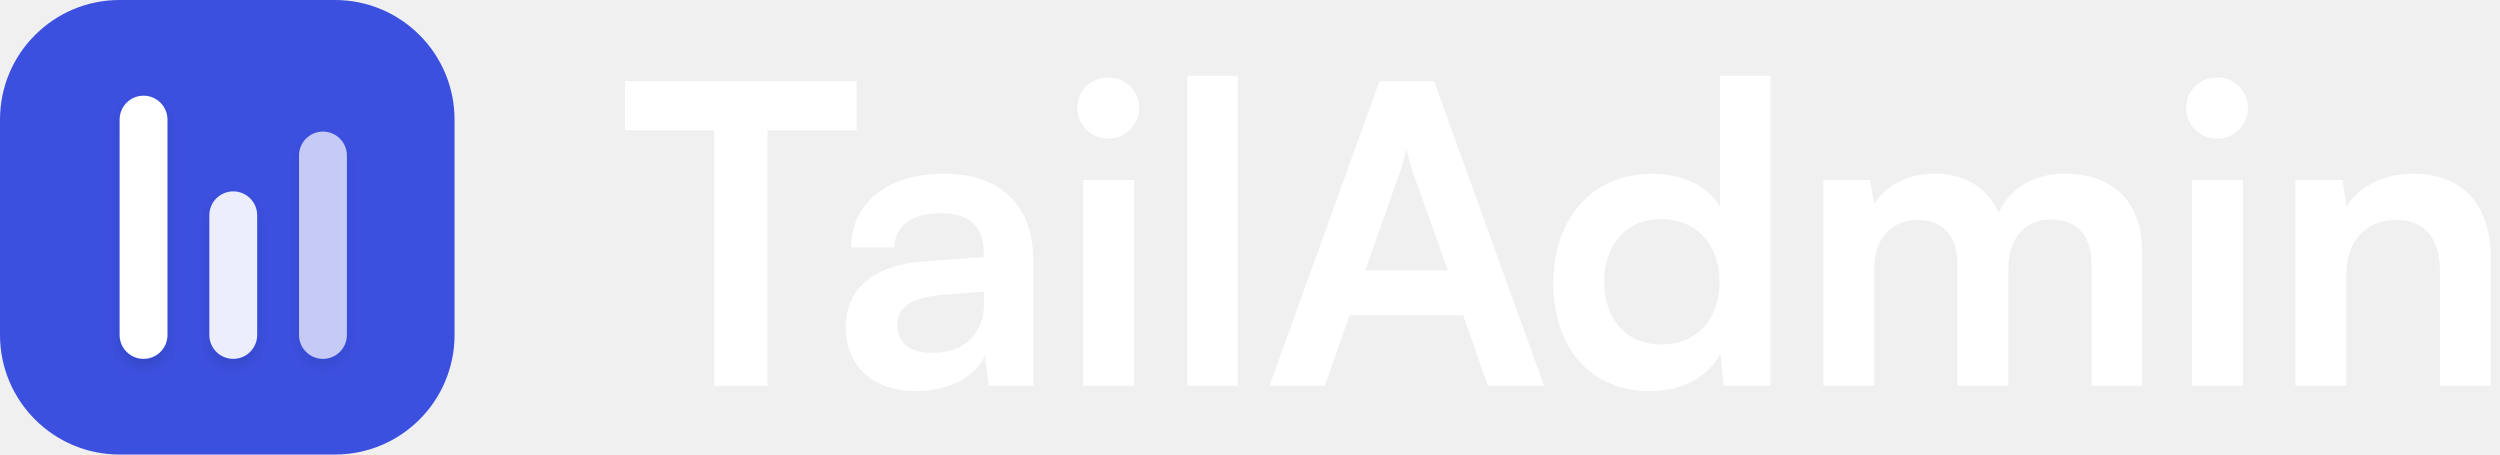
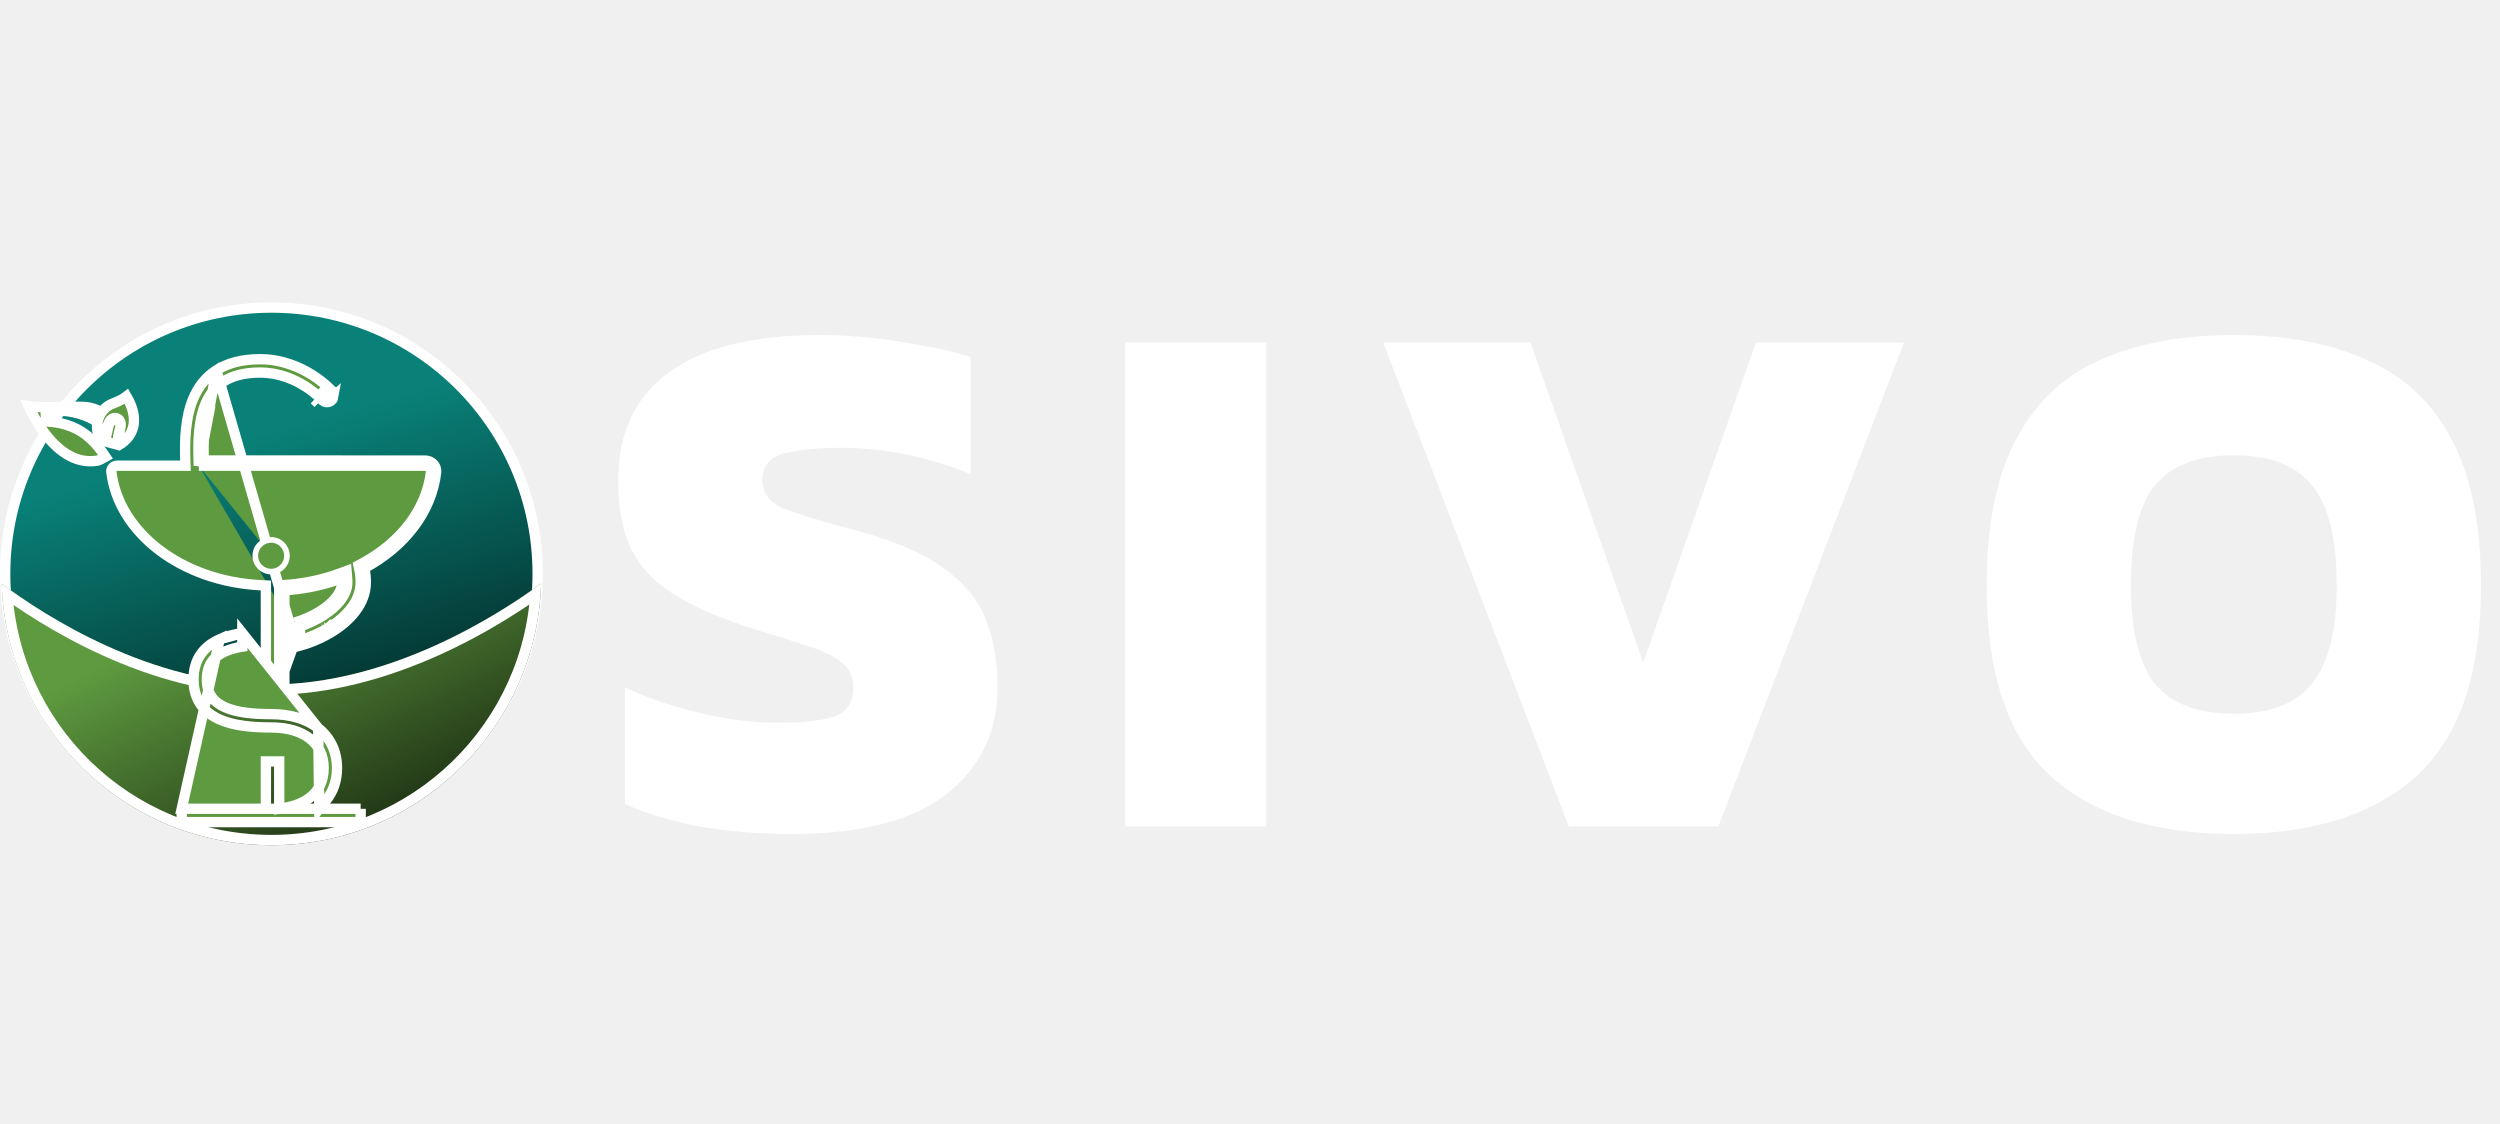
- <svg xmlns="http://www.w3.org/2000/svg" width="176" height="32" viewBox="0 0 176 32" fill="none">
-   <path d="M44 9.176H50.277V27.157H54.032V9.176H60.309V5.715H44V9.176Z" fill="white" />
-   <path d="M64.5 27.539C66.758 27.539 68.724 26.512 69.34 25.016L69.604 27.157H72.743V18.357C72.743 14.339 70.337 12.227 66.436 12.227C62.505 12.227 59.924 14.28 59.924 17.419H62.974C62.974 15.893 64.148 15.013 66.26 15.013C68.079 15.013 69.252 15.805 69.252 17.771V18.093L64.91 18.416C61.478 18.68 59.542 20.352 59.542 23.021C59.542 25.749 61.42 27.539 64.5 27.539ZM65.673 24.84C64.06 24.84 63.18 24.195 63.18 22.875C63.18 21.701 64.031 20.968 66.26 20.763L69.281 20.528V21.291C69.281 23.52 67.873 24.84 65.673 24.84Z" fill="white" />
-   <path d="M78.047 9.763C79.221 9.763 80.189 8.795 80.189 7.592C80.189 6.389 79.221 5.451 78.047 5.451C76.816 5.451 75.847 6.389 75.847 7.592C75.847 8.795 76.816 9.763 78.047 9.763ZM76.258 27.157H79.837V12.667H76.258V27.157Z" fill="white" />
-   <path d="M87.142 27.157V5.333H83.593V27.157H87.142Z" fill="white" />
-   <path d="M93.272 27.157L95.003 22.2H103.011L104.742 27.157H108.702L100.958 5.715H97.115L89.371 27.157H93.272ZM98.552 12.109C98.758 11.523 98.933 10.877 99.022 10.467C99.08 10.907 99.285 11.552 99.462 12.109L101.926 19.032H96.118L98.552 12.109Z" fill="white" />
-   <path d="M116.158 27.539C118.358 27.539 120.236 26.571 121.116 24.899L121.35 27.157H124.636V5.333H121.086V14.515C120.177 13.077 118.388 12.227 116.364 12.227C111.993 12.227 109.353 15.453 109.353 19.971C109.353 24.459 111.964 27.539 116.158 27.539ZM116.95 24.253C114.457 24.253 112.932 22.435 112.932 19.853C112.932 17.272 114.457 15.424 116.95 15.424C119.444 15.424 121.057 17.243 121.057 19.853C121.057 22.464 119.444 24.253 116.95 24.253Z" fill="white" />
-   <path d="M131.944 27.157V18.944C131.944 16.597 133.322 15.483 135.024 15.483C136.725 15.483 137.81 16.568 137.81 18.592V27.157H141.389V18.944C141.389 16.568 142.709 15.453 144.44 15.453C146.141 15.453 147.256 16.539 147.256 18.621V27.157H150.805V17.683C150.805 14.339 148.869 12.227 145.349 12.227C143.149 12.227 141.448 13.312 140.714 14.984C139.952 13.312 138.426 12.227 136.226 12.227C134.144 12.227 132.677 13.165 131.944 14.368L131.65 12.667H128.365V27.157H131.944Z" fill="white" />
-   <path d="M156.107 9.763C157.281 9.763 158.249 8.795 158.249 7.592C158.249 6.389 157.281 5.451 156.107 5.451C154.875 5.451 153.907 6.389 153.907 7.592C153.907 8.795 154.875 9.763 156.107 9.763ZM154.318 27.157H157.897V12.667H154.318V27.157Z" fill="white" />
-   <path d="M165.173 27.157V19.355C165.173 17.008 166.522 15.483 168.722 15.483C170.57 15.483 171.773 16.656 171.773 19.091V27.157H175.351V18.24C175.351 14.485 173.474 12.227 169.837 12.227C167.871 12.227 166.111 13.077 165.202 14.544L164.909 12.667H161.594V27.157H165.173Z" fill="white" />
-   <path d="M0 8.421C0 3.77 3.77 0 8.421 0H23.579C28.23 0 32 3.77 32 8.421V23.579C32 28.23 28.23 32 23.579 32H8.421C3.77 32 0 28.23 0 23.579V8.421Z" fill="#3C50E0" />
-   <g filter="url(#filter0_d_506_10589)">
-     <path d="M8.421 8.421C8.421 7.491 9.175 6.737 10.106 6.737V6.737C11.036 6.737 11.79 7.491 11.79 8.421V23.579C11.79 24.509 11.036 25.263 10.106 25.263V25.263C9.175 25.263 8.421 24.509 8.421 23.579V8.421Z" fill="white" />
-   </g>
-   <g opacity="0.9" filter="url(#filter1_d_506_10589)">
-     <path d="M14.737 15.158C14.737 14.227 15.491 13.473 16.421 13.473V13.473C17.351 13.473 18.105 14.227 18.105 15.158V23.579C18.105 24.509 17.351 25.263 16.421 25.263V25.263C15.491 25.263 14.737 24.509 14.737 23.579V15.158Z" fill="white" />
-   </g>
-   <g opacity="0.7" filter="url(#filter2_d_506_10589)">
-     <path d="M21.052 10.947C21.052 10.017 21.806 9.263 22.736 9.263V9.263C23.667 9.263 24.421 10.017 24.421 10.947V23.578C24.421 24.509 23.667 25.263 22.736 25.263V25.263C21.806 25.263 21.052 24.509 21.052 23.578V10.947Z" fill="white" />
-   </g>
+ <svg xmlns="http://www.w3.org/2000/svg" width="2662" height="1196" viewBox="0 0 2662 1196" fill="none">
+   <path d="M843.003 888C808.336 888 775.536 885.333 744.603 880C713.67 874.133 687.27 866.133 665.403 856V732C689.403 743.2 716.07 752.267 745.403 759.2C774.736 766.133 802.203 769.6 827.803 769.6C854.47 769.6 874.47 767.467 887.803 763.2C901.67 758.4 908.603 748 908.603 732C908.603 720.8 904.603 712 896.603 705.6C889.136 699.2 877.136 693.333 860.603 688C844.603 682.667 823.536 676 797.403 668C762.736 656.8 735.27 644.533 715.003 631.2C694.736 617.867 680.07 601.6 671.003 582.4C662.47 563.2 658.203 539.733 658.203 512C658.203 461.333 676.07 422.933 711.803 396.8C748.07 370.133 801.67 356.8 872.603 356.8C900.87 356.8 929.936 359.2 959.803 364C990.203 368.8 1014.74 374.133 1033.4 380V504.8C1008.34 494.667 984.336 487.467 961.403 483.2C938.47 478.933 916.87 476.8 896.603 476.8C873.136 476.8 853.136 478.667 836.603 482.4C820.07 486.133 811.803 495.733 811.803 511.2C811.803 524.533 818.736 534.4 832.603 540.8C847.003 546.667 872.336 554.4 908.603 564C950.736 575.2 982.736 588.8 1004.6 604.8C1027 620.8 1042.2 639.467 1050.2 660.8C1058.2 681.6 1062.2 705.333 1062.2 732C1062.2 778.933 1044.07 816.8 1007.8 845.6C971.536 873.867 916.603 888 843.003 888ZM1197.95 880V364.8H1348.35V880H1197.95ZM1670.49 880L1472.89 364.8H1629.69L1749.69 705.6L1869.69 364.8H2027.29L1829.69 880H1670.49ZM2378.59 888C2293.26 888 2227.92 867.2 2182.59 825.6C2137.79 784 2115.39 716.8 2115.39 624C2115.39 560 2125.52 508.533 2145.79 469.6C2166.06 430.133 2195.66 401.6 2234.59 384C2274.06 365.867 2322.06 356.8 2378.59 356.8C2435.12 356.8 2482.86 365.867 2521.79 384C2561.26 401.6 2591.12 430.133 2611.39 469.6C2631.66 508.533 2641.79 560 2641.79 624C2641.79 716.8 2619.12 784 2573.79 825.6C2528.46 867.2 2463.39 888 2378.59 888ZM2378.59 760C2416.99 760 2444.72 749.333 2461.79 728C2479.39 706.133 2488.19 671.467 2488.19 624C2488.19 573.333 2479.39 537.6 2461.79 516.8C2444.72 495.467 2416.99 484.8 2378.59 484.8C2340.19 484.8 2312.19 495.467 2294.59 516.8C2277.52 537.6 2268.99 573.333 2268.99 624C2268.99 671.467 2277.52 706.133 2294.59 728C2312.19 749.333 2340.19 760 2378.59 760Z" fill="white" />
+   <circle cx="289" cy="611" r="283.5" fill="url(#paint0_linear_38_71)" stroke="white" stroke-width="11" />
+   <mask id="path-3-inside-1_38_71" fill="white">
+     <path fill-rule="evenodd" clip-rule="evenodd" d="M576.167 621.387C530.849 654.659 415.418 728.893 287.609 728.893C160.146 728.893 46.654 655.06 1.833 621.658C6.578 776.174 133.329 899.977 288.995 899.977C444.753 899.977 571.561 776.029 576.167 621.387Z" />
+   </mask>
+   <path fill-rule="evenodd" clip-rule="evenodd" d="M576.167 621.387C530.849 654.659 415.418 728.893 287.609 728.893C160.146 728.893 46.654 655.06 1.833 621.658C6.578 776.174 133.329 899.977 288.995 899.977C444.753 899.977 571.561 776.029 576.167 621.387Z" fill="url(#paint1_linear_38_71)" />
+   <path d="M576.167 621.387L587.162 621.715L587.833 599.175L569.657 612.52L576.167 621.387ZM1.833 621.658L8.405 612.838L-9.862 599.225L-9.162 621.996L1.833 621.658ZM287.609 739.893C419.13 739.893 537.002 663.788 582.676 630.254L569.657 612.52C524.696 645.53 411.707 717.893 287.609 717.893V739.893ZM-4.74 630.478C40.467 664.168 156.409 739.893 287.609 739.893V717.893C163.883 717.893 52.841 645.952 8.405 612.838L-4.74 630.478ZM288.995 888.977C139.291 888.977 17.391 769.914 12.827 621.32L-9.162 621.996C-4.235 782.434 127.367 910.977 288.995 910.977V888.977ZM565.171 621.06C560.743 769.774 438.788 888.977 288.995 888.977V910.977C450.719 910.977 582.38 782.283 587.162 621.715L565.171 621.06Z" fill="white" mask="url(#path-3-inside-1_38_71)" />
+   <path d="M211.702 495.865L211.514 490.559C210.796 470.274 211.286 447.684 218.954 429.671L218.956 429.665C223.07 420.036 229.143 411.953 238.098 406.199L238.103 406.196C247.079 400.441 259.508 396.684 276.885 396.684C296.819 396.684 313.318 403.926 324.979 411.32L324.986 411.325C330.788 415.016 335.321 418.697 338.388 421.441L338.394 421.447L338.399 421.452C339.83 422.74 341.215 424.079 342.551 425.467L342.639 425.555L343.645 426.561C344.081 426.922 344.56 427.23 345.071 427.479C345.91 427.886 346.821 428.124 347.751 428.18C348.682 428.235 349.615 428.107 350.496 427.802C351.377 427.497 352.189 427.021 352.886 426.402C353.584 425.783 354.152 425.033 354.559 424.194C354.866 423.563 355.077 422.892 355.186 422.201L351.984 425.033C351.983 425.034 351.982 425.035 351.98 425.036L348.337 420.916L344.693 416.796C346.753 414.974 348.352 413.558 349.592 412.458C349.027 411.928 348.456 411.405 347.878 410.889C343.098 406.637 337.986 402.773 332.591 399.333C319.427 391.013 300.289 382.489 276.885 382.489C257.452 382.489 242.206 386.707 230.435 394.254L211.702 495.865ZM211.702 495.865L217.01 495.865L452.516 495.877C456.624 495.877 459.301 499.106 458.931 502.321L458.931 502.323C454.322 542.505 426.617 578.009 385.383 600.102L381.728 602.06L382.605 606.112C383.582 610.632 384.03 615.34 384.03 620.167C384.03 640.164 368.786 656.823 350.758 667.95M211.702 495.865L224.014 431.825C216.872 448.605 216.292 470.083 217.01 490.365L452.516 490.377C459.47 490.377 465.189 496.046 464.395 502.949C459.533 545.339 430.395 582.224 387.98 604.95C389.051 609.9 389.53 615.002 389.53 620.167C389.53 643.081 372.196 661.184 353.64 672.635C342.985 679.166 331.474 684.164 319.446 687.489V681.774M338.75 429.444L338.624 429.318C337.368 428.012 336.066 426.752 334.719 425.539L338.75 429.444ZM338.75 429.444V429.457V429.444ZM319.446 681.774C330.445 678.591 340.978 673.944 350.758 667.95M319.446 681.774C317.625 682.301 315.792 682.787 313.946 683.233M319.446 681.774V666.917M350.758 667.95C350.756 667.951 350.754 667.953 350.752 667.954L353.639 672.633L350.766 667.945C350.764 667.947 350.761 667.949 350.758 667.95ZM313.946 683.233L230.435 394.254C218.644 401.828 210.889 412.375 205.896 424.103L205.896 424.104C197.114 444.726 196.584 469.66 197.287 490.176L197.482 495.865H191.791H124.987C120.871 495.865 118.202 499.089 118.572 502.309L118.573 502.312C125.912 566.516 192.656 619.001 277.872 623.164L283.103 623.42V628.658V724.213H297.298M313.946 683.233V662.859M313.946 683.233L297.298 729.713V724.213M319.446 666.917C327.776 664.18 335.766 660.488 343.255 655.913L343.27 655.904L343.285 655.894C359.937 645.575 369.835 632.642 369.835 620.154C369.835 618.452 369.766 616.794 369.626 615.179L369 608.005L362.243 610.497C343.041 617.579 322.901 621.797 302.47 623.016L297.298 623.325V628.506V724.213M319.446 666.917V662.859H313.946M319.446 666.917C318.13 667.35 316.804 667.759 315.471 668.144L313.946 662.859M297.298 724.213H302.798V628.506C321.867 627.369 340.69 623.685 358.767 617.56C358.741 617.076 358.708 616.601 358.667 616.135L364.146 615.657L365.805 620.154L366.05 620.817C365.463 621.034 364.876 621.247 364.288 621.459C363.614 630.782 355.764 641.69 340.388 651.219C332.133 656.262 323.24 660.177 313.946 662.859" fill="#5E9A3F" stroke="white" stroke-width="11" />
+   <path d="M339.951 861.185L347.228 852.22C354.682 843.034 358.835 831.391 358.835 817.894C358.835 800.052 351.597 785.36 338.805 775.307L339.951 861.185ZM339.951 861.185H351.498M339.951 861.185H351.498M351.498 861.185H384.029M351.498 861.185H384.029M193.473 861.185H277.603H283.103V855.685V810.796H297.297V854.602V861.073L303.684 860.03C314.505 858.263 323.41 854.525 330.028 849.316C339.282 842.059 344.64 831.543 344.64 817.894C344.64 804.239 339.279 793.739 330.029 786.472C320.608 779.054 306.544 774.589 288.751 774.589C269.736 774.589 249.542 773.061 233.907 766.119C225.96 762.587 218.904 757.53 213.844 750.317C208.762 743.058 206.07 734.109 206.07 723.414C206.07 712.72 208.762 703.772 213.843 696.513C218.902 689.301 225.969 684.242 233.908 680.709L193.473 861.185ZM193.473 861.185V875.38H384.029V861.185M193.473 861.185H384.029M258.057 674.148V688.511C251.319 689.627 245.081 691.279 239.668 693.685C233.442 696.452 228.695 700.062 225.481 704.65L225.48 704.651C222.3 709.191 220.265 715.206 220.265 723.414C220.265 731.609 222.281 737.632 225.485 742.184C228.699 746.769 233.444 750.377 239.668 753.143C252.393 758.8 269.982 760.407 288.751 760.407C308.738 760.407 326.192 765.403 338.803 775.306L258.057 674.148ZM258.057 674.148C249.347 675.436 241.11 677.506 233.91 680.708L258.057 674.148Z" fill="#5E9A3F" stroke="white" stroke-width="11" />
+   <path d="M48.542 437.724L49.442 443.15C48.542 437.724 48.545 437.724 48.548 437.723L48.555 437.722L48.571 437.719L48.619 437.712C48.656 437.706 48.706 437.698 48.768 437.689C48.891 437.67 49.062 437.645 49.278 437.616C49.71 437.558 50.324 437.483 51.099 437.405C52.65 437.25 54.854 437.085 57.561 437.034C62.962 436.931 70.435 437.276 78.731 439.082C93.21 442.235 110.336 449.892 123.091 467.372C123.943 464.677 124.378 461.821 123.942 459.186C123.35 455.615 120.295 449.234 114.156 443.6C108.173 438.11 99.514 433.577 87.987 433.195C81.673 432.986 74.739 433.106 67.665 433.27C66.699 433.293 65.731 433.316 64.762 433.339C58.685 433.485 52.564 433.632 46.895 433.581C40.996 433.528 35.328 433.262 30.49 432.496C30.515 432.55 30.541 432.604 30.566 432.658C34.075 440.088 39.289 449.841 46.133 459.269C60.056 478.447 79.371 494.547 103.742 490.507C104.573 490.369 106.288 489.697 108.464 488.496L112.324 486.363C107.743 479.444 102.701 472.843 96.426 467.088C85.745 457.295 71.316 449.849 49.143 448.642L48.542 437.724Z" fill="#5E9A3F" stroke="white" stroke-width="11" />
+   <path d="M126.597 473.911C126.092 472.217 125.811 470.633 125.714 469.062C125.518 465.895 126.044 462.38 127.539 457.681L126.597 473.911ZM126.597 473.911C134.697 469.132 140.093 462.321 141.943 454.013C143.811 445.62 142.241 434.869 134.727 422.002C131.499 424.452 128.502 426.089 125.745 427.344C124.14 428.075 122.585 428.688 121.261 429.21C120.927 429.342 120.608 429.468 120.307 429.588C118.724 430.221 117.545 430.735 116.523 431.332C103.779 438.78 99.462 455.461 107.183 468.674L126.597 473.911ZM110.646 474.355C110.572 473.438 110.528 472.52 110.516 471.602C110.414 463.702 112.647 456.208 116.676 448.775L110.646 474.355ZM110.646 474.355C109.556 472.649 108.402 470.757 107.184 468.675L110.646 474.355ZM128.47 453.464C128.338 454.745 128.024 456.159 127.54 457.68L128.47 453.464ZM128.47 453.464C128.589 452.302 128.61 450.79 128.114 449.324M128.47 453.464L128.114 449.324M128.114 449.324C127.866 448.59 127.337 447.416 126.179 446.448M128.114 449.324L126.179 446.448M126.179 446.448C124.832 445.323 123.022 444.819 121.206 445.191M126.179 446.448L121.206 445.191M121.206 445.191C119.642 445.512 118.587 446.37 118.018 446.943M121.206 445.191L118.018 446.943M118.018 446.943C117.408 447.557 116.978 448.217 116.676 448.774L118.018 446.943ZM117.541 452.103C117.541 452.102 117.542 452.116 117.541 452.145C117.54 452.118 117.54 452.103 117.541 452.103Z" fill="#5E9A3F" stroke="white" stroke-width="11" />
+   <circle cx="288.694" cy="591.754" r="16.857" fill="#5E9A3F" stroke="white" stroke-width="6" />
  <defs>
-     <filter id="filter0_d_506_10589" x="7.421" y="6.237" width="5.369" height="20.526" filterUnits="userSpaceOnUse" color-interpolation-filters="sRGB">
-       <feFlood flood-opacity="0" result="BackgroundImageFix" />
-       <feColorMatrix in="SourceAlpha" type="matrix" values="0 0 0 0 0 0 0 0 0 0 0 0 0 0 0 0 0 0 127 0" result="hardAlpha" />
-       <feOffset dy="0.5" />
-       <feGaussianBlur stdDeviation="0.5" />
-       <feComposite in2="hardAlpha" operator="out" />
-       <feColorMatrix type="matrix" values="0 0 0 0 0 0 0 0 0 0 0 0 0 0 0 0 0 0 0.12 0" />
-       <feBlend mode="normal" in2="BackgroundImageFix" result="effect1_dropShadow_506_10589" />
-       <feBlend mode="normal" in="SourceGraphic" in2="effect1_dropShadow_506_10589" result="shape" />
-     </filter>
-     <filter id="filter1_d_506_10589" x="13.737" y="12.973" width="5.369" height="13.79" filterUnits="userSpaceOnUse" color-interpolation-filters="sRGB">
-       <feFlood flood-opacity="0" result="BackgroundImageFix" />
-       <feColorMatrix in="SourceAlpha" type="matrix" values="0 0 0 0 0 0 0 0 0 0 0 0 0 0 0 0 0 0 127 0" result="hardAlpha" />
-       <feOffset dy="0.5" />
-       <feGaussianBlur stdDeviation="0.5" />
-       <feComposite in2="hardAlpha" operator="out" />
-       <feColorMatrix type="matrix" values="0 0 0 0 0 0 0 0 0 0 0 0 0 0 0 0 0 0 0.12 0" />
-       <feBlend mode="normal" in2="BackgroundImageFix" result="effect1_dropShadow_506_10589" />
-       <feBlend mode="normal" in="SourceGraphic" in2="effect1_dropShadow_506_10589" result="shape" />
-     </filter>
-     <filter id="filter2_d_506_10589" x="20.052" y="8.763" width="5.369" height="18" filterUnits="userSpaceOnUse" color-interpolation-filters="sRGB">
-       <feFlood flood-opacity="0" result="BackgroundImageFix" />
-       <feColorMatrix in="SourceAlpha" type="matrix" values="0 0 0 0 0 0 0 0 0 0 0 0 0 0 0 0 0 0 127 0" result="hardAlpha" />
-       <feOffset dy="0.5" />
-       <feGaussianBlur stdDeviation="0.5" />
-       <feComposite in2="hardAlpha" operator="out" />
-       <feColorMatrix type="matrix" values="0 0 0 0 0 0 0 0 0 0 0 0 0 0 0 0 0 0 0.12 0" />
-       <feBlend mode="normal" in2="BackgroundImageFix" result="effect1_dropShadow_506_10589" />
-       <feBlend mode="normal" in="SourceGraphic" in2="effect1_dropShadow_506_10589" result="shape" />
-     </filter>
+     <linearGradient id="paint0_linear_38_71" x1="289" y1="322" x2="434.416" y2="830.652" gradientUnits="userSpaceOnUse">
+       <stop offset="0.251" stop-color="#098178" />
+       <stop offset="1" stop-color="#021B19" />
+     </linearGradient>
+     <linearGradient id="paint1_linear_38_71" x1="289" y1="621.387" x2="414.864" y2="876.782" gradientUnits="userSpaceOnUse">
+       <stop stop-color="#5E9A3F" />
+       <stop offset="1" stop-color="#203415" />
+     </linearGradient>
  </defs>
</svg>
